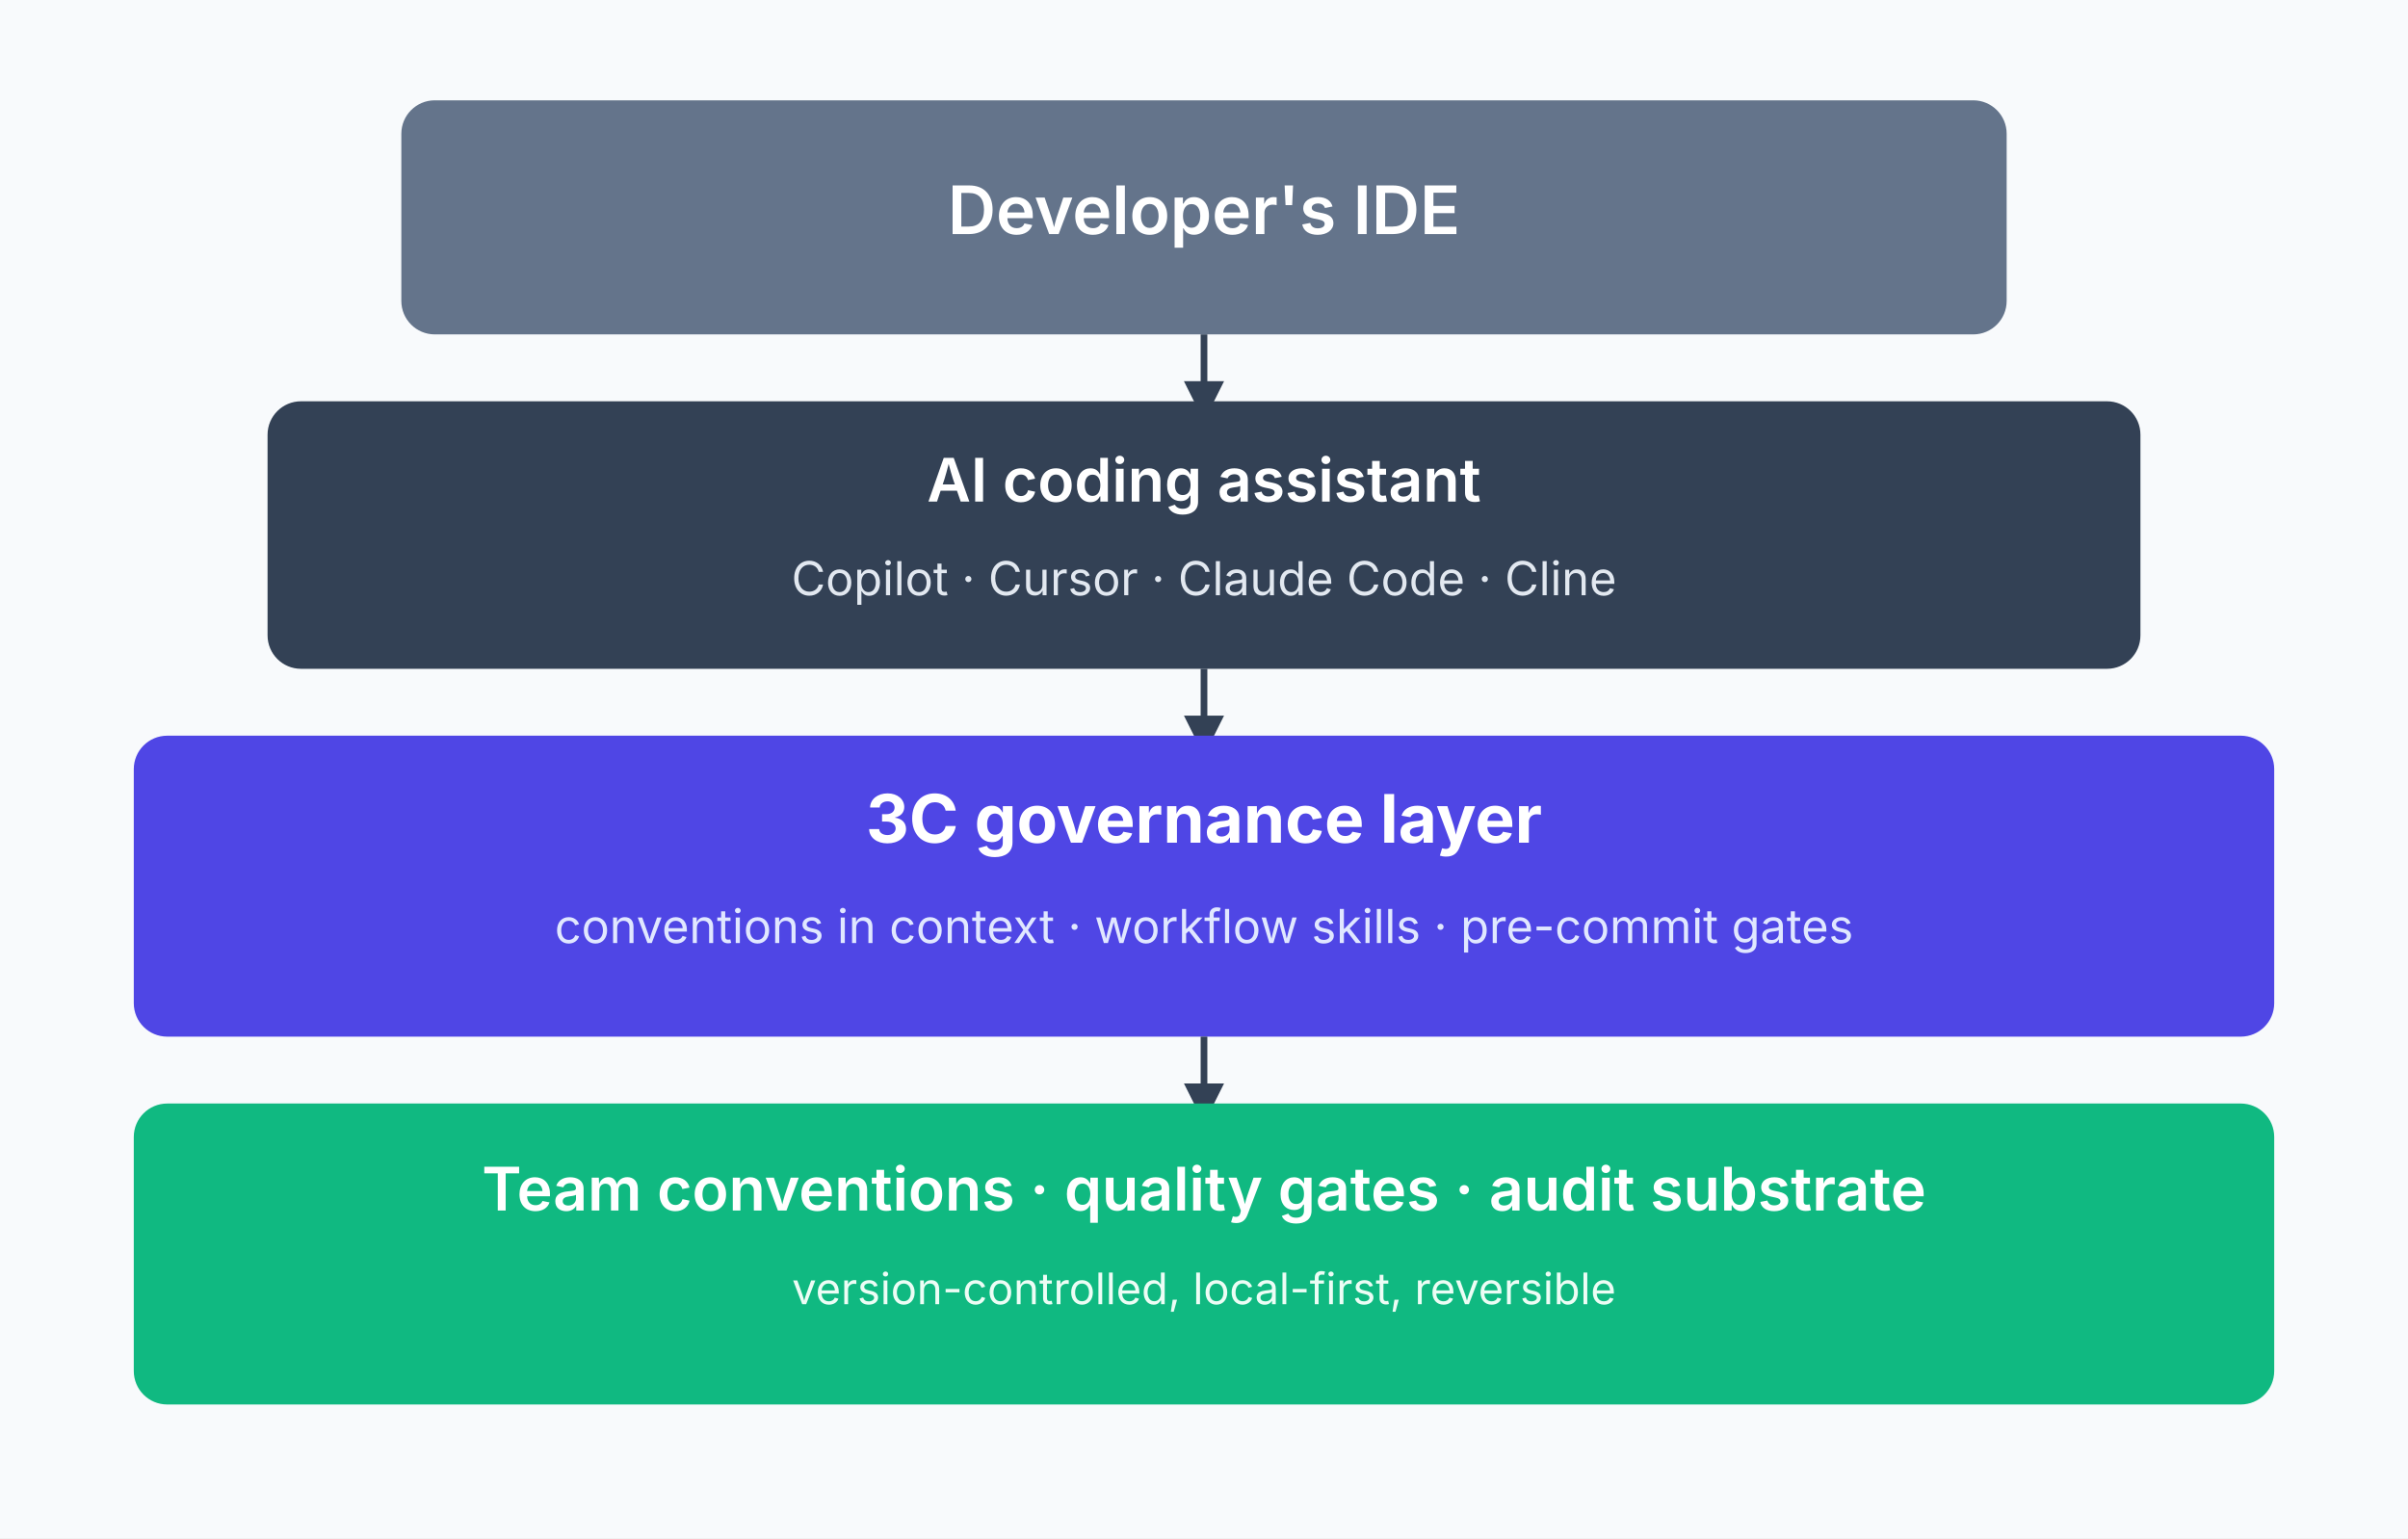
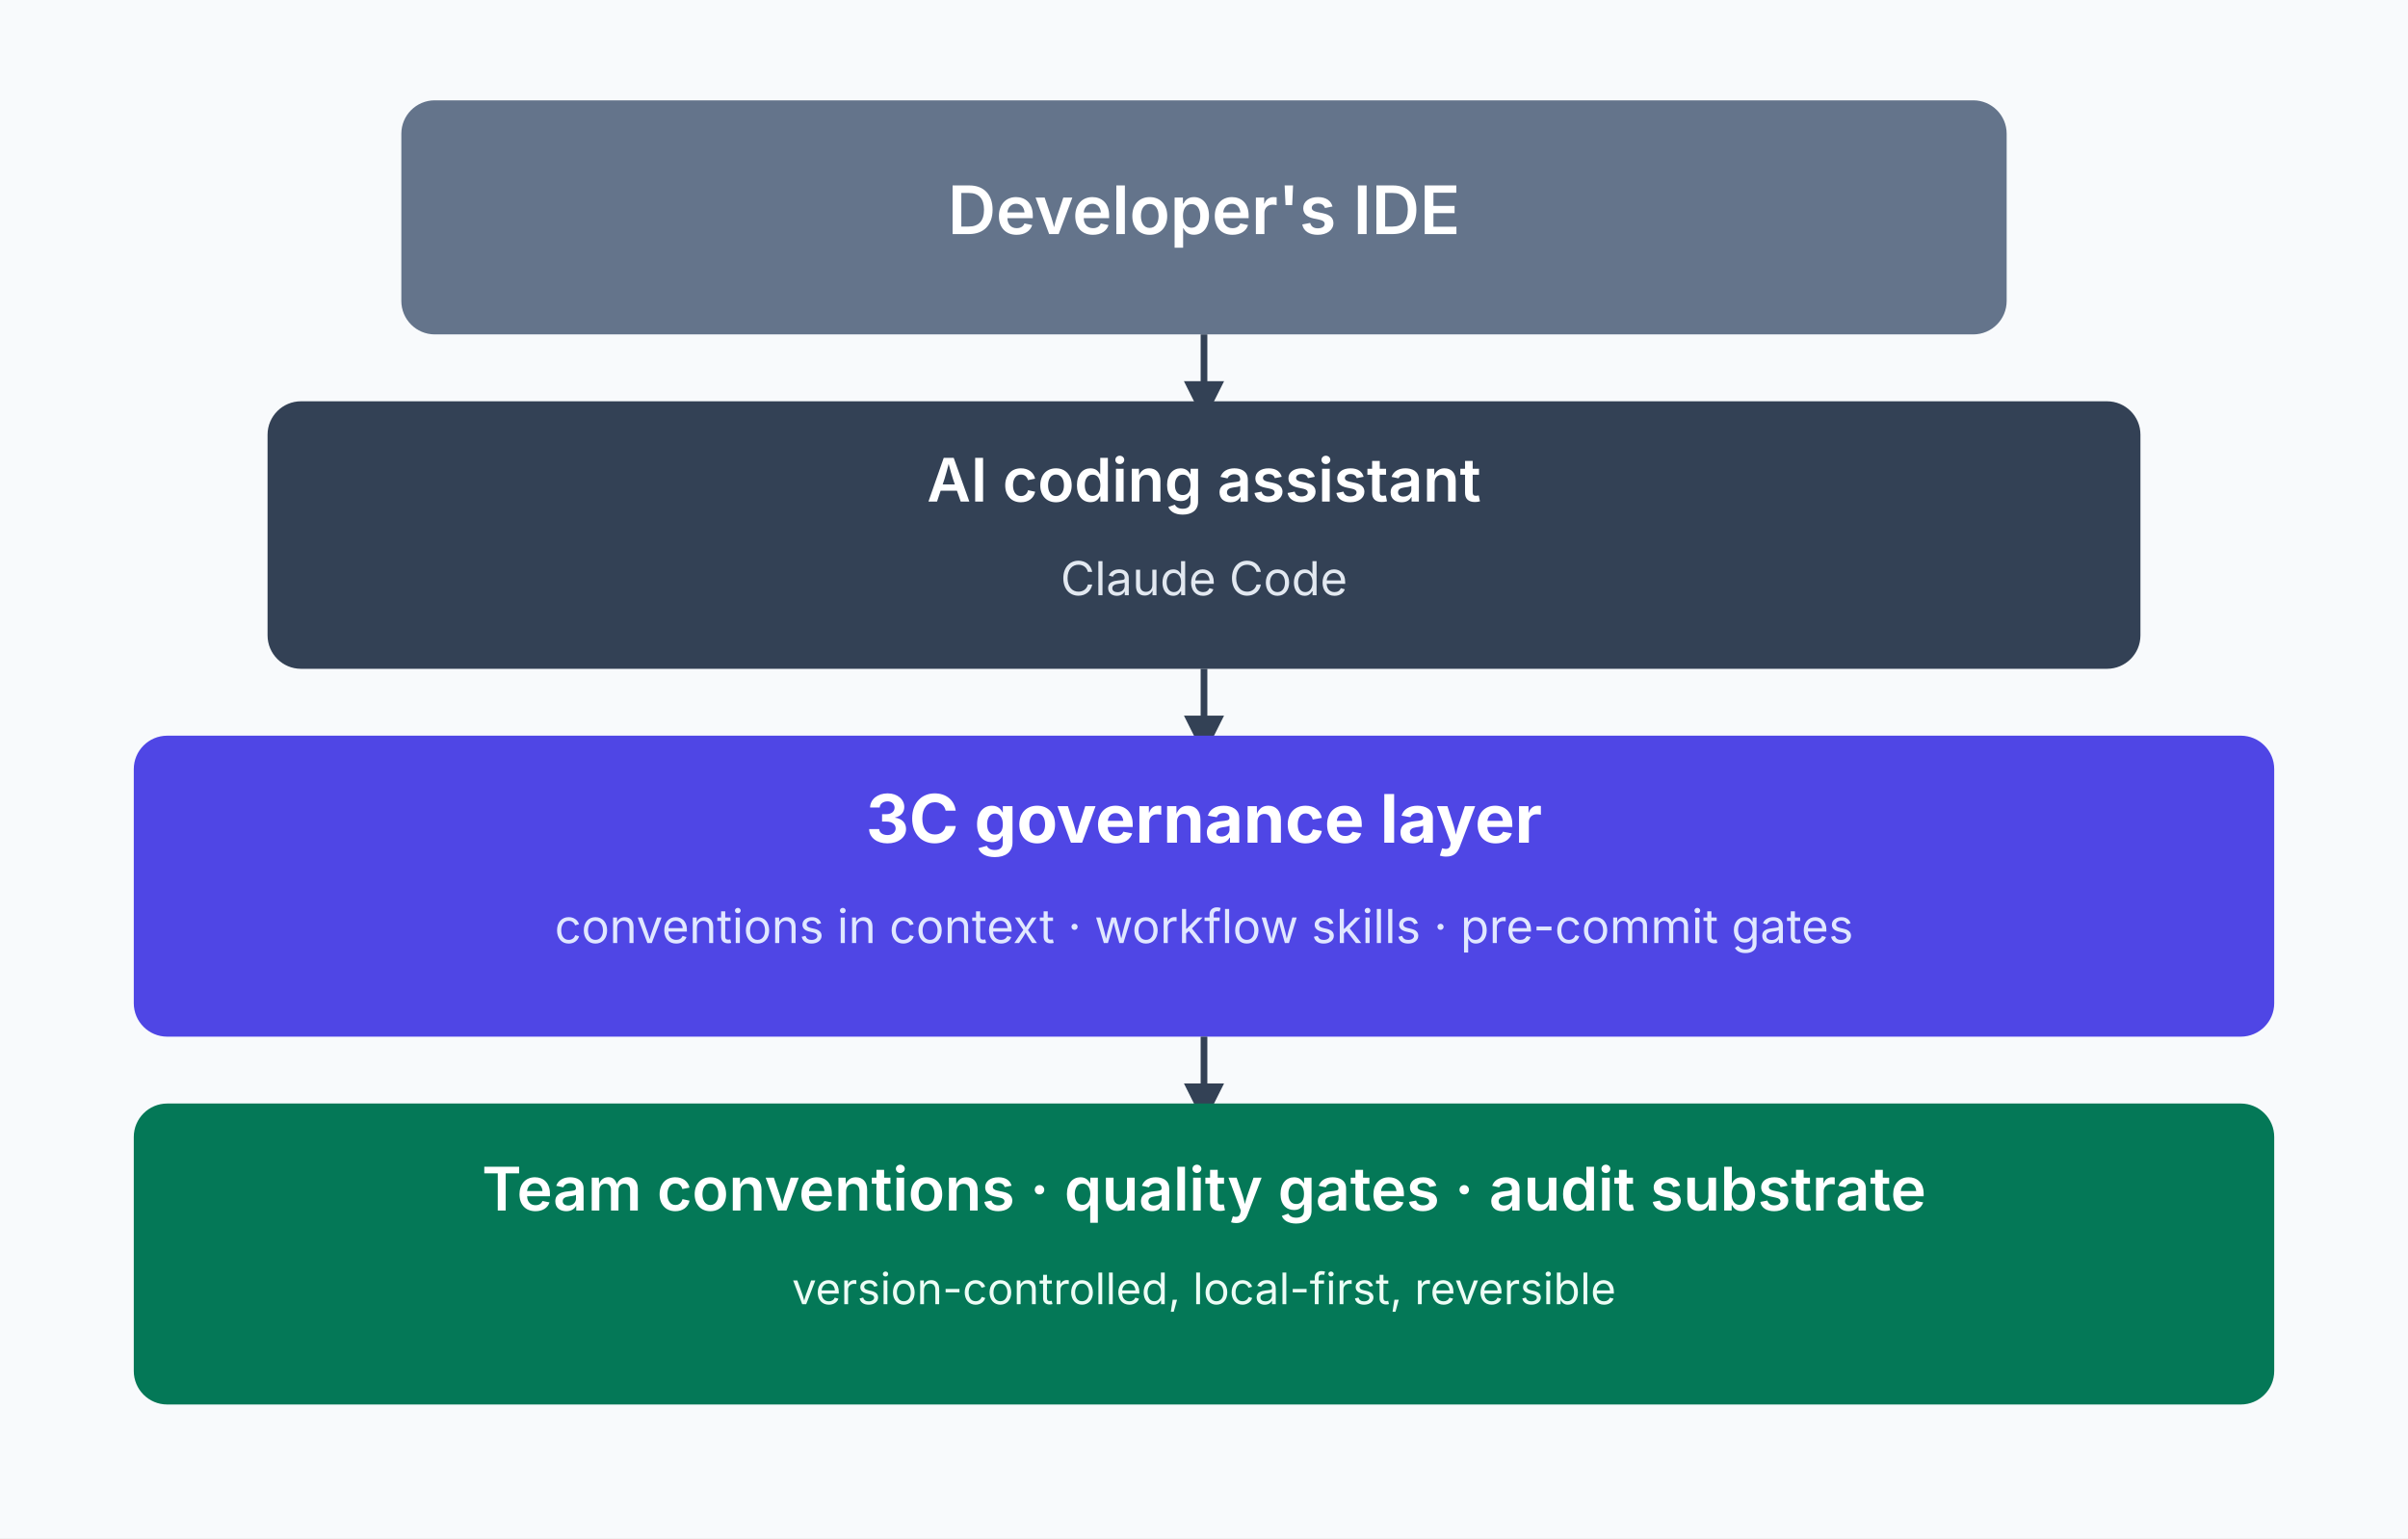
<svg xmlns="http://www.w3.org/2000/svg" viewBox="0 0 720 460" role="img" font-family="'Inter','Segoe UI',system-ui,sans-serif">
  <rect x="0" y="0" width="720" height="460" fill="#F8FAFC" />
  <rect x="120" y="30" width="480" height="70" rx="10" fill="#64748B" />
  <text x="360" y="70" text-anchor="middle" fill="#FFFFFF" font-size="20" font-weight="600">Developer's IDE</text>
  <path d="M360 100 L360 120" stroke="#334155" stroke-width="2" marker-end="url(#a)" />
  <rect x="80" y="120" width="560" height="80" rx="10" fill="#334155" />
  <text x="360" y="150" text-anchor="middle" fill="#FFFFFF" font-size="18" font-weight="600">AI coding assistant</text>
-   <text x="360" y="178" text-anchor="middle" fill="#E2E8F0" font-size="14">Copilot · Cursor · Claude Code · Cline</text>
+   <text x="360" y="178" text-anchor="middle" fill="#E2E8F0" font-size="14">Claude Code</text>
  <path d="M360 200 L360 220" stroke="#334155" stroke-width="2" marker-end="url(#a)" />
  <rect x="40" y="220" width="640" height="90" rx="10" fill="#4F46E5" />
  <text x="360" y="252" text-anchor="middle" fill="#FFFFFF" font-size="20" font-weight="700">3C governance layer</text>
  <text x="360" y="282" text-anchor="middle" fill="#E0E7FF" font-size="14">conventions in context · workflow skills · pre-commit gates</text>
  <path d="M360 310 L360 330" stroke="#334155" stroke-width="2" marker-end="url(#a)" />
-   <rect x="40" y="330" width="640" height="90" rx="10" fill="#10B981" />
+   <rect x="40" y="330" width="640" height="90" rx="10" fill="#047857" />
  <text x="360" y="362" text-anchor="middle" fill="#FFFFFF" font-size="18" font-weight="600">Team conventions · quality gates · audit substrate</text>
  <text x="360" y="390" text-anchor="middle" fill="#ECFDF5" font-size="13">version-controlled, local-first, reversible</text>
  <defs>
    <marker id="a" viewBox="0 0 10 10" refX="5" refY="5" markerWidth="6" markerHeight="6" orient="auto">
      <path d="M0 0 L10 5 L0 10 z" fill="#334155" />
    </marker>
  </defs>
</svg>
